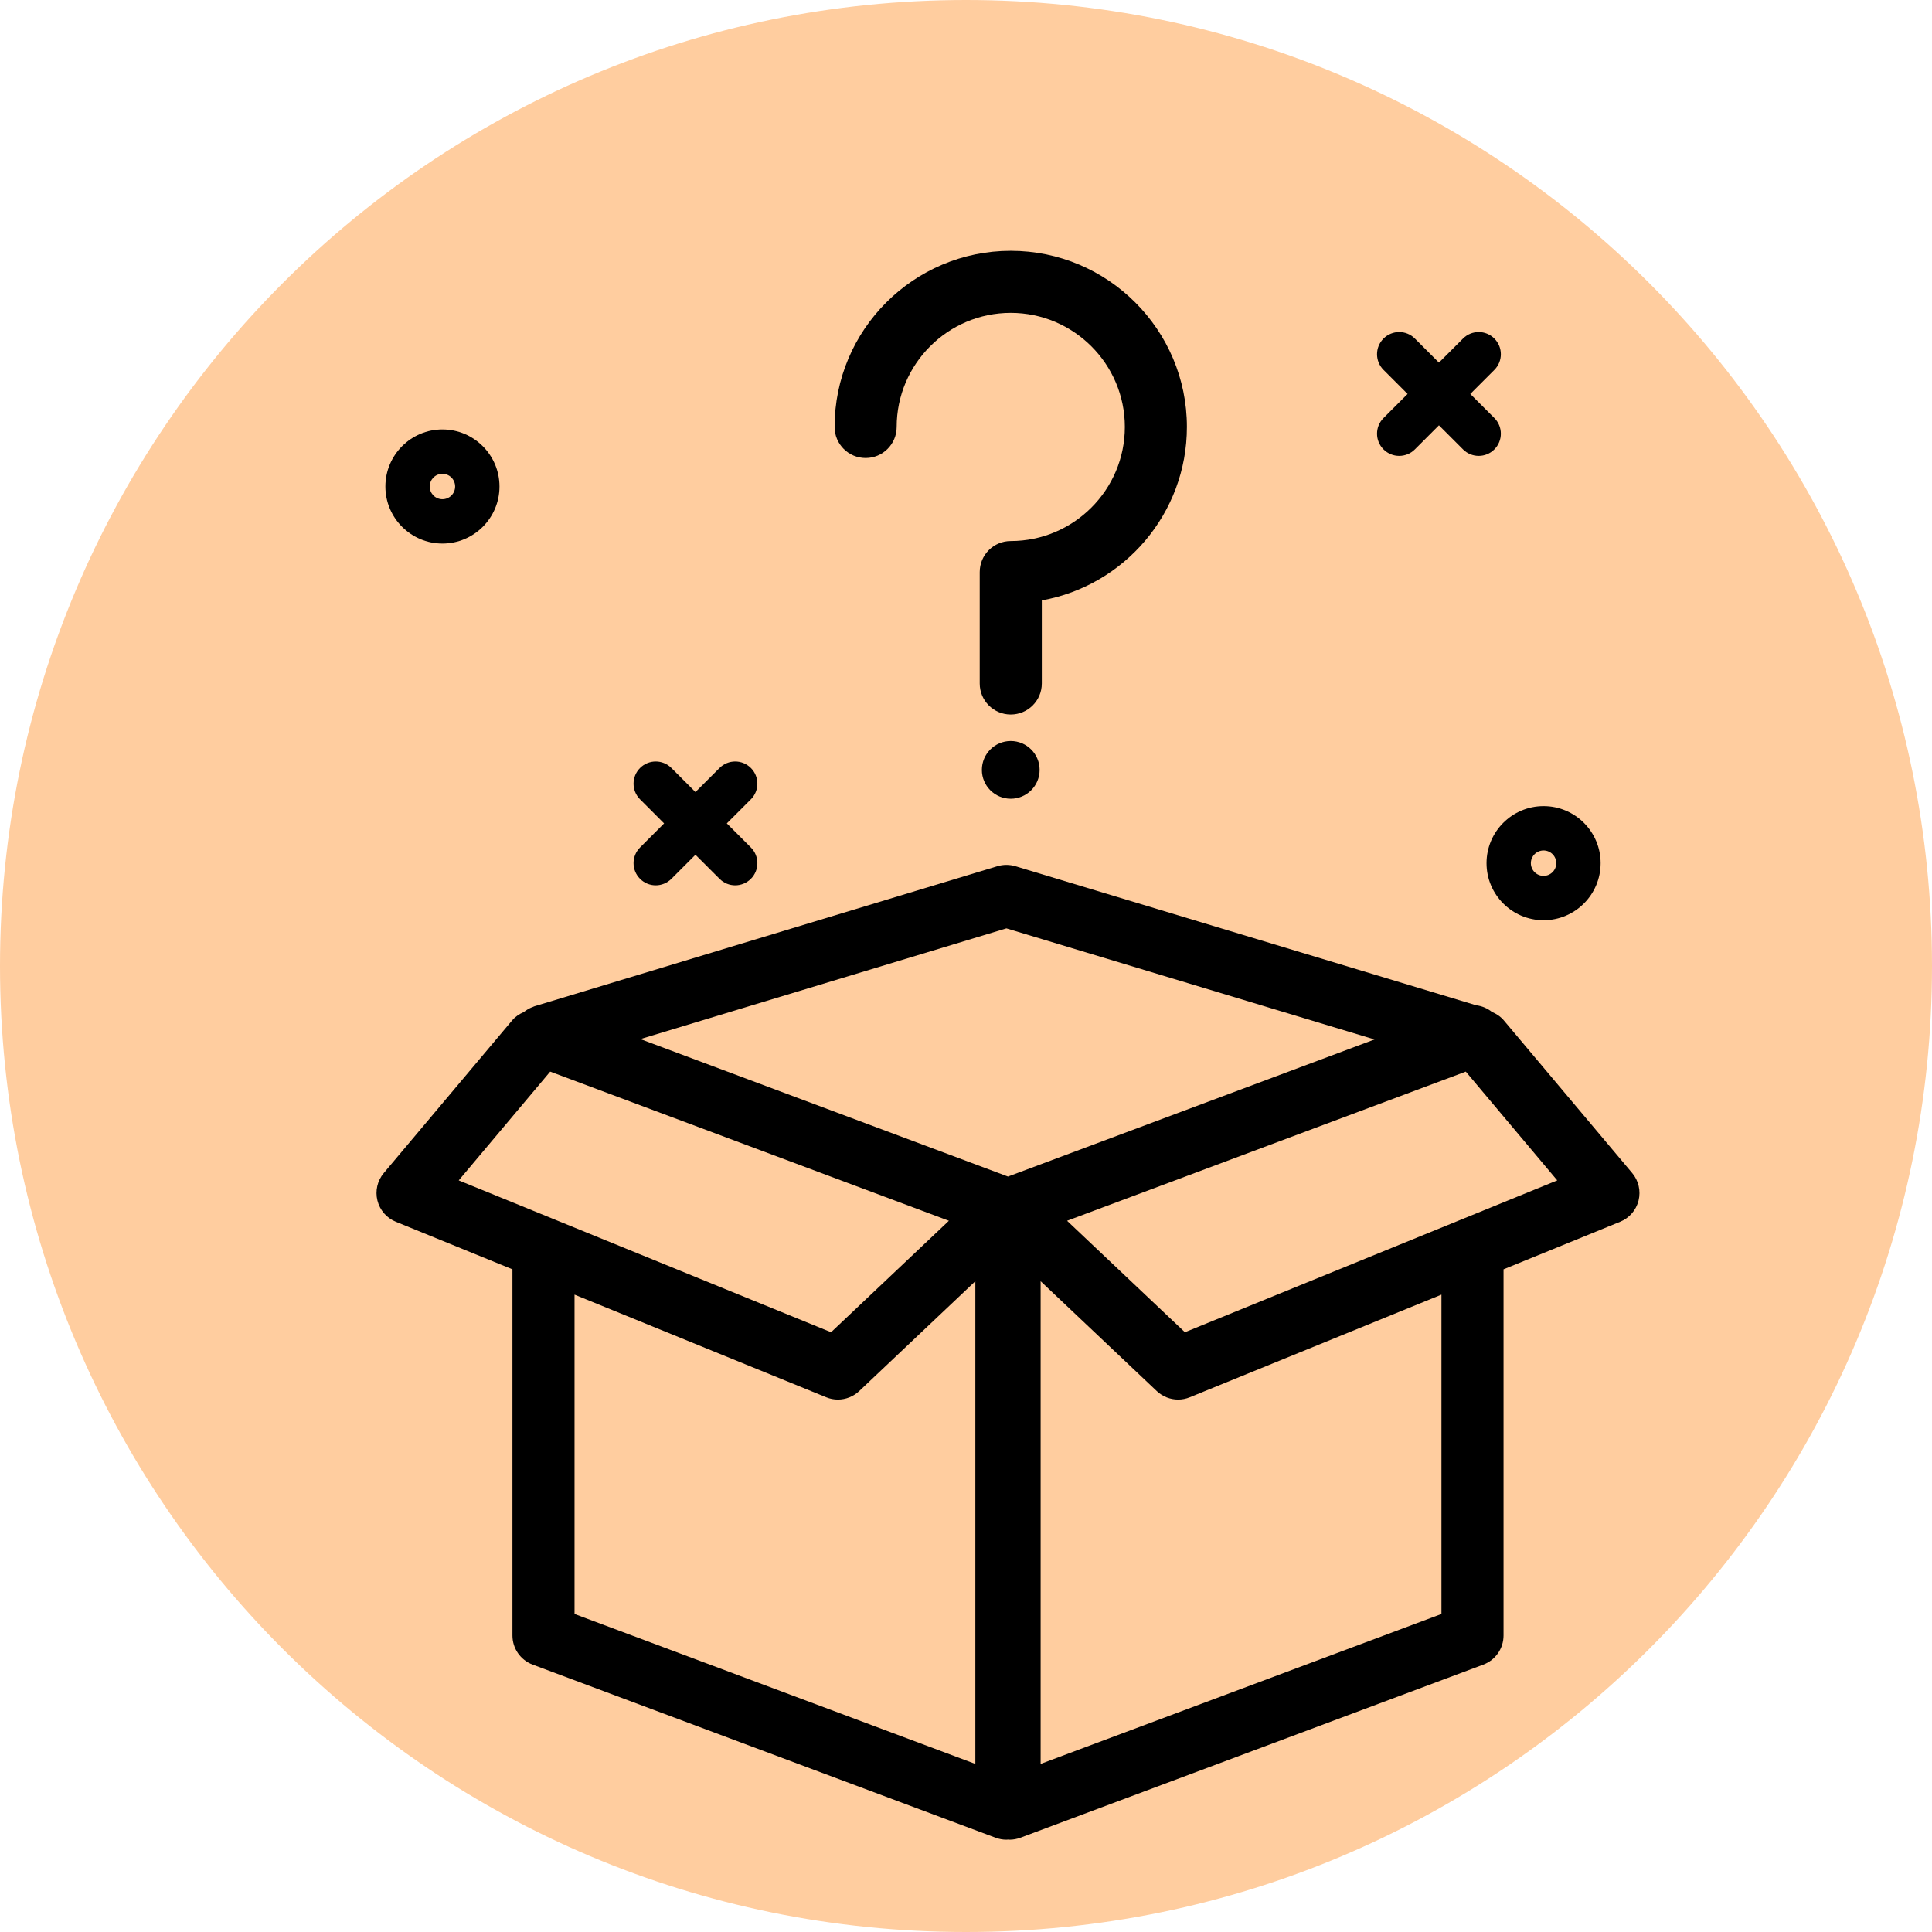
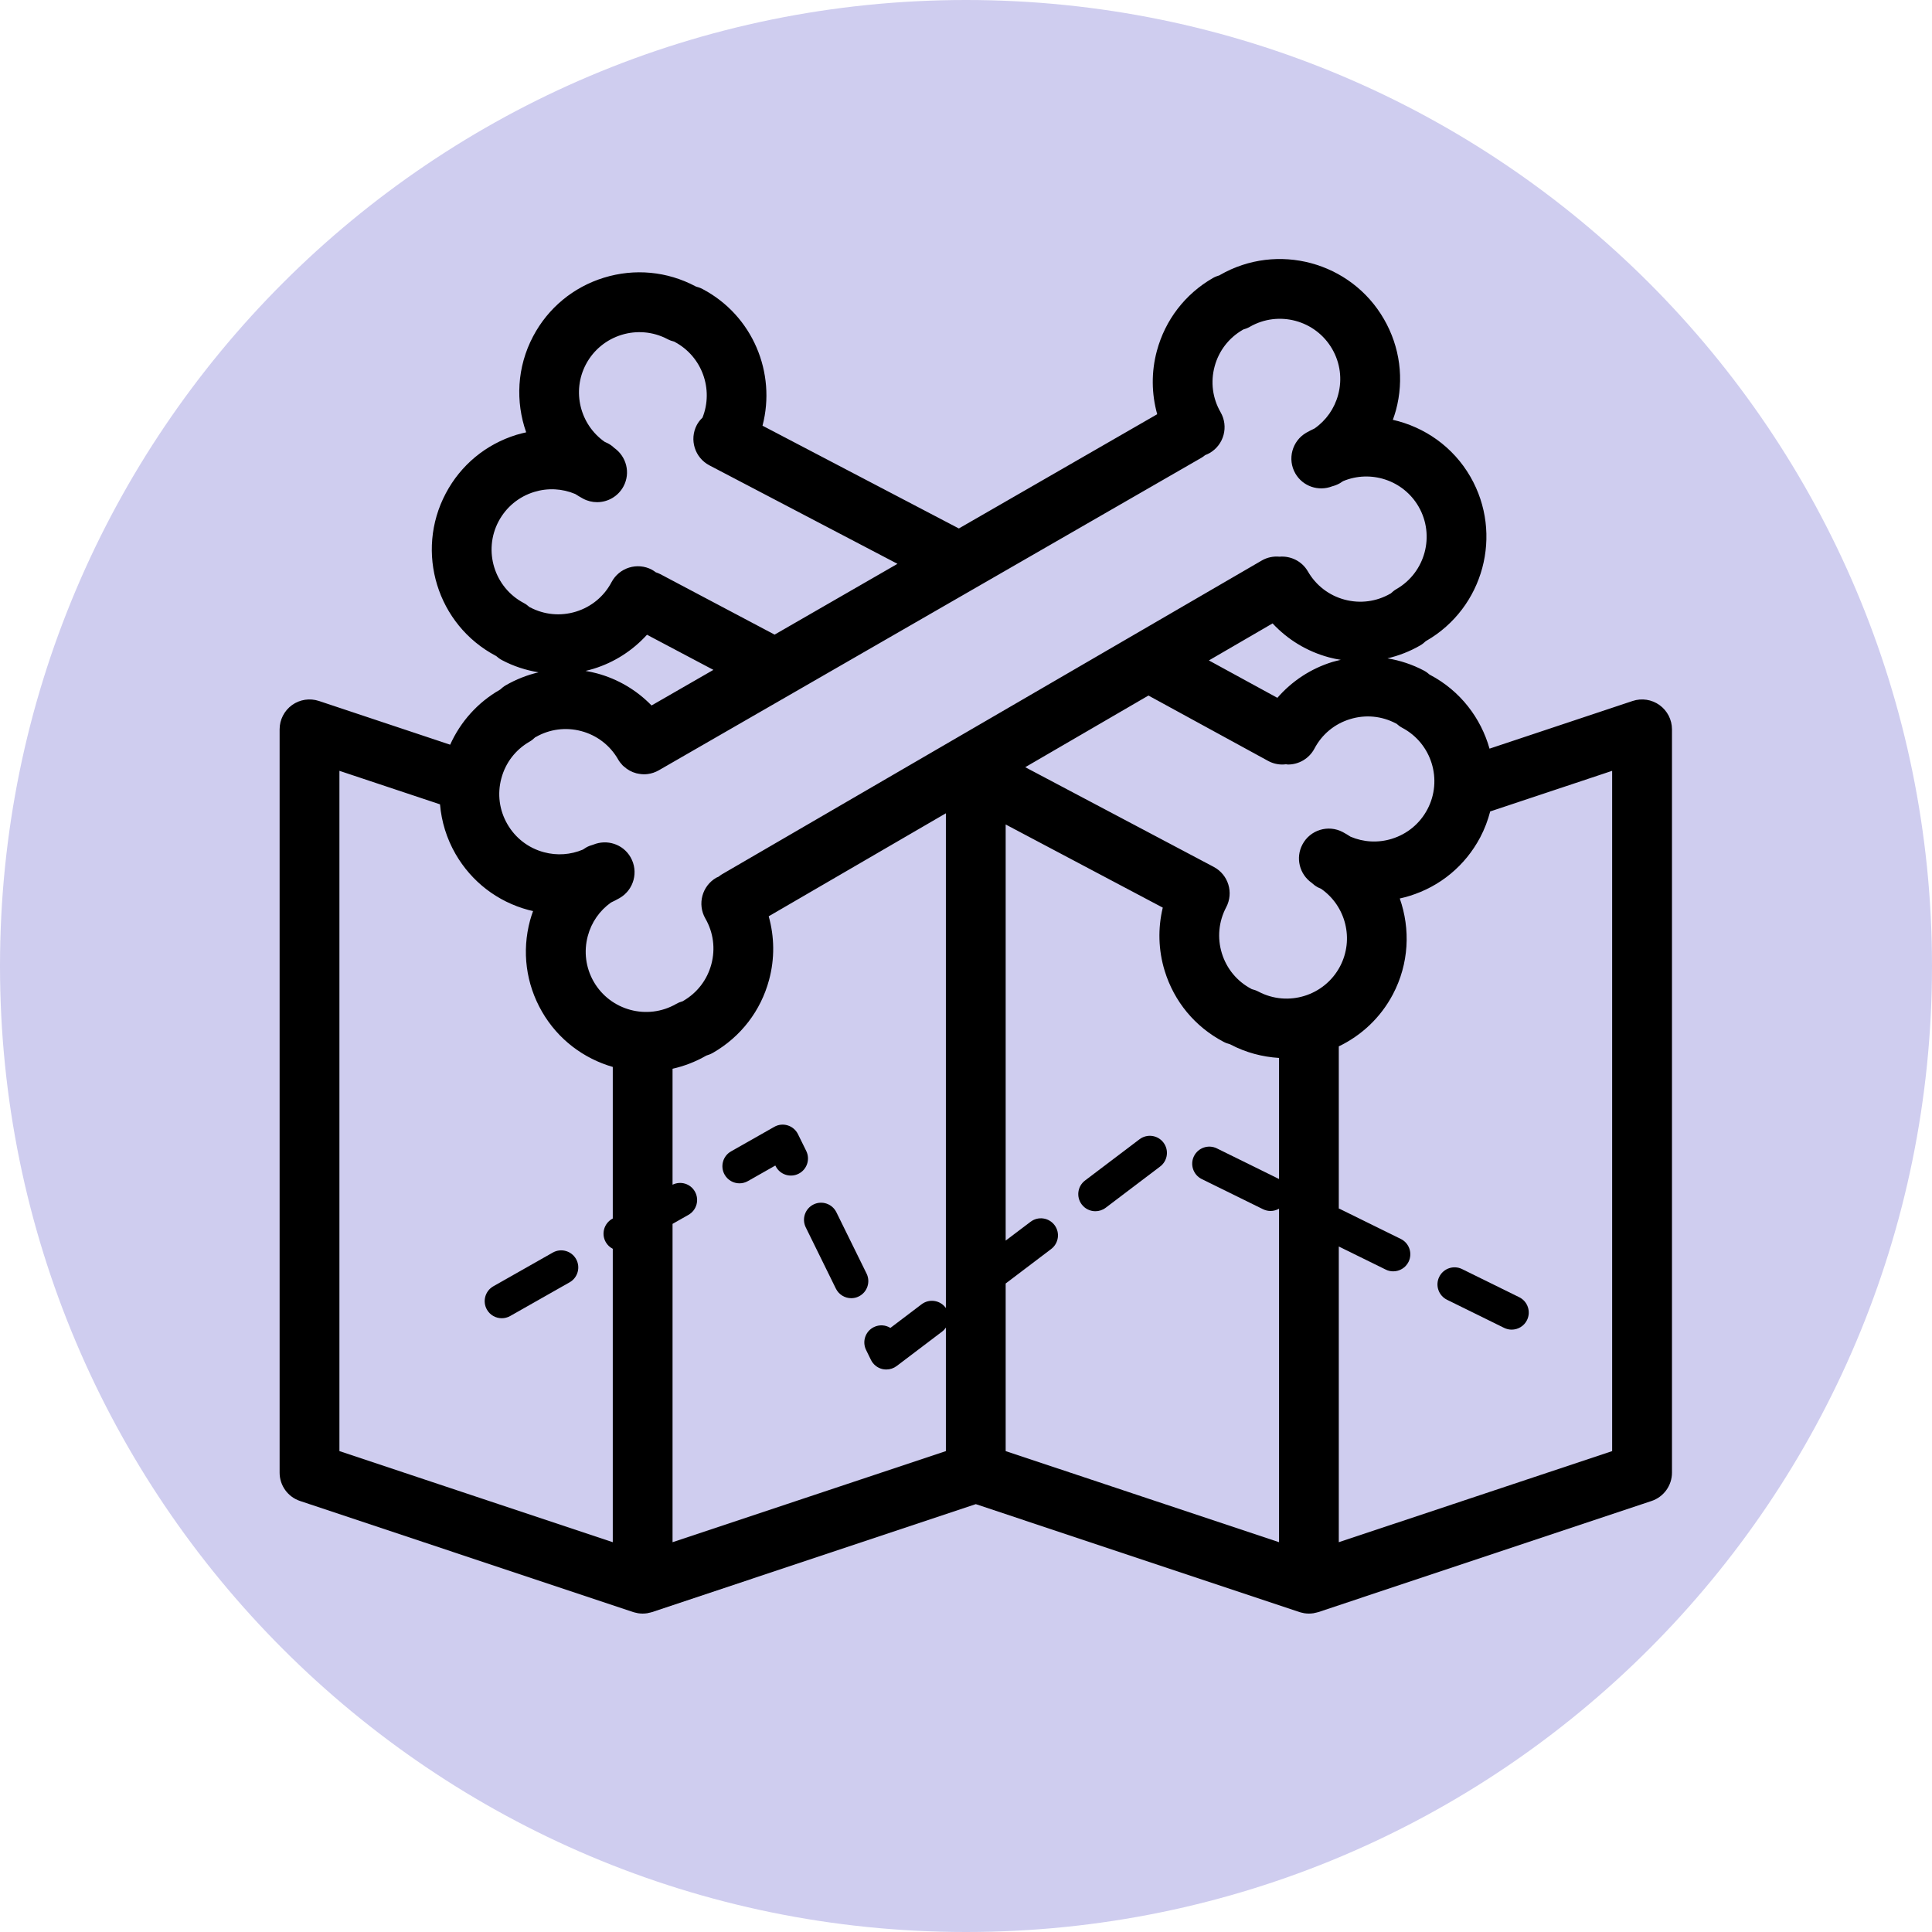
<svg xmlns="http://www.w3.org/2000/svg" width="92px" height="92px" viewBox="0 0 92 92" version="1.1">
  <defs />
  <g id="Page-1" stroke="none" stroke-width="1" fill="none" fill-rule="evenodd">
    <g>
-       <path d="M92,46 C92,71.405 71.406,92 46,92 C20.594,92 0,71.405 0,46 C0,20.595 20.594,0 46,0 C71.406,0 92,20.595 92,46" id="Fill-1" fill="#FFCD9F" />
-       <g id="Group-17" transform="translate(17, 11)" fill="#000000">
-         <path d="M4.068,11.562 C4.402,11.562 4.673,11.833 4.673,12.167 C4.673,12.501 4.402,12.772 4.068,12.772 C3.735,12.772 3.464,12.501 3.464,12.167 C3.464,11.833 3.735,11.562 4.068,11.562 M4.068,14.883 C5.567,14.883 6.785,13.665 6.785,12.167 C6.785,10.669 5.567,9.45 4.068,9.45 C2.57,9.45 1.352,10.669 1.352,12.167 C1.352,13.665 2.57,14.883 4.068,14.883" id="Fill-3" />
-         <path d="M56.503,29.498 C56.837,29.498 57.108,29.769 57.108,30.103 C57.108,30.437 56.837,30.708 56.503,30.708 C56.17,30.708 55.898,30.437 55.898,30.103 C55.898,29.769 56.17,29.498 56.503,29.498 M56.503,32.82 C58.002,32.82 59.22,31.602 59.22,30.103 C59.22,28.605 58.002,27.387 56.503,27.387 C55.005,27.387 53.787,28.605 53.787,30.103 C53.787,31.602 55.005,32.82 56.503,32.82" id="Fill-5" />
-         <path d="M39.424,52.44 L33.813,47.132 L52.8,40.029 L57.155,45.209 L39.424,52.44 Z M51.64,65.856 L32.554,72.996 L32.554,50.01 L38.084,55.242 C38.364,55.505 38.729,55.647 39.1,55.647 C39.288,55.647 39.477,55.611 39.658,55.536 L51.64,50.65 L51.64,65.856 Z M10.359,65.856 L10.359,50.65 L22.341,55.536 C22.522,55.611 22.712,55.647 22.899,55.647 C23.27,55.647 23.635,55.505 23.915,55.242 L29.445,50.01 L29.445,72.996 L10.359,65.856 Z M9.199,40.029 L28.186,47.132 L22.575,52.44 L4.844,45.209 L9.199,40.029 Z M30.924,33.208 L48.454,38.498 L31,45.026 L13.495,38.48 L30.924,33.208 Z M60.723,44.859 L54.617,37.597 C54.459,37.408 54.26,37.276 54.047,37.188 C53.83,37.014 53.57,36.904 53.293,36.87 L31.35,30.248 C31.071,30.165 30.775,30.165 30.495,30.248 L8.452,36.917 C8.421,36.926 8.394,36.943 8.364,36.955 C8.317,36.971 8.27,36.989 8.224,37.013 C8.18,37.033 8.139,37.059 8.098,37.084 C8.059,37.109 8.019,37.135 7.982,37.163 C7.966,37.175 7.949,37.184 7.934,37.197 C7.728,37.285 7.536,37.414 7.382,37.597 L1.276,44.859 C0.971,45.221 0.859,45.708 0.972,46.166 C1.086,46.624 1.411,47.002 1.849,47.179 L7.402,49.444 L7.402,66.882 C7.402,67.498 7.785,68.049 8.362,68.266 L30.405,76.51 C30.574,76.573 30.749,76.605 30.924,76.605 C30.949,76.605 30.974,76.6 31,76.599 C31.026,76.6 31.05,76.605 31.076,76.605 C31.251,76.605 31.425,76.573 31.594,76.51 L53.637,68.266 C54.215,68.049 54.597,67.498 54.597,66.882 L54.597,49.444 L60.15,47.179 C60.588,47.002 60.914,46.624 61.027,46.166 C61.14,45.708 61.028,45.221 60.723,44.859 L60.723,44.859 Z" id="Fill-7" />
-         <path d="M48.882,10.399 C49.088,10.606 49.358,10.709 49.629,10.709 C49.899,10.709 50.169,10.606 50.375,10.399 L51.521,9.253 L52.667,10.399 C52.874,10.606 53.144,10.709 53.414,10.709 C53.684,10.709 53.954,10.606 54.16,10.399 C54.572,9.987 54.572,9.318 54.16,8.906 L53.014,7.76 L54.16,6.614 C54.572,6.202 54.572,5.534 54.16,5.122 C53.748,4.709 53.08,4.709 52.667,5.122 L51.521,6.268 L50.375,5.122 C49.963,4.709 49.295,4.709 48.882,5.122 C48.47,5.534 48.47,6.202 48.882,6.614 L50.028,7.76 L48.882,8.906 C48.47,9.318 48.47,9.987 48.882,10.399" id="Fill-9" />
-         <path d="M13.479,30.849 C13.684,31.055 13.954,31.159 14.225,31.159 C14.495,31.159 14.764,31.055 14.972,30.849 L16.117,29.703 L17.264,30.849 C17.47,31.055 17.739,31.159 18.009,31.159 C18.28,31.159 18.55,31.055 18.756,30.849 C19.169,30.437 19.169,29.768 18.756,29.356 L17.61,28.21 L18.756,27.064 C19.169,26.652 19.169,25.984 18.756,25.571 C18.345,25.159 17.675,25.159 17.264,25.571 L16.117,26.717 L14.972,25.571 C14.559,25.159 13.89,25.159 13.479,25.571 C13.066,25.984 13.066,26.652 13.479,27.064 L14.624,28.21 L13.479,29.356 C13.066,29.768 13.066,30.437 13.479,30.849" id="Fill-11" />
-         <path d="M24.221,10.81 C25.037,10.81 25.699,10.148 25.699,9.331 C25.699,6.336 28.136,3.899 31.131,3.899 C34.126,3.899 36.564,6.336 36.564,9.331 C36.564,12.327 34.126,14.764 31.131,14.764 C30.315,14.764 29.653,15.425 29.653,16.242 L29.653,21.547 C29.653,22.363 30.315,23.025 31.131,23.025 C31.948,23.025 32.61,22.363 32.61,21.547 L32.61,17.59 C36.532,16.889 39.519,13.453 39.519,9.331 C39.519,4.706 35.757,0.943 31.131,0.943 C26.506,0.943 22.743,4.706 22.743,9.331 C22.743,10.148 23.405,10.81 24.221,10.81" id="Fill-13" />
-         <path d="M31.131,24.286 C30.372,24.286 29.756,24.902 29.756,25.661 C29.756,26.42 30.372,27.035 31.131,27.035 C31.89,27.035 32.506,26.42 32.506,25.661 C32.506,24.902 31.89,24.286 31.131,24.286" id="Fill-15" />
-       </g>
+       <path d="M92,46 C92,71.405 71.406,92 46,92 C20.594,92 0,71.405 0,46 C0,20.595 20.594,0 46,0 C71.406,0 92,20.595 92,46" id="Fill-1" fill="#CFCDEF" />
+       <path d="M76.769,69.1 L63.752,73.438 L63.752,59.357 L65.986,60.456 C66.1,60.514 66.224,60.54 66.344,60.54 C66.644,60.54 66.933,60.373 67.075,60.085 C67.272,59.683 67.108,59.195 66.704,58.997 L63.785,57.56 C63.775,57.555 63.764,57.552 63.752,57.548 L63.752,49.922 L63.752,49.827 C64.817,49.315 65.733,48.475 66.326,47.354 C67.1,45.889 67.166,44.237 66.656,42.785 C66.811,42.751 66.963,42.711 67.115,42.664 C68.575,42.216 69.772,41.224 70.487,39.873 C70.698,39.472 70.853,39.058 70.962,38.638 C70.972,38.633 70.984,38.633 70.996,38.629 L76.769,36.706 L76.769,69.1 Z M47.889,61.119 L50.056,59.477 C50.414,59.206 50.486,58.695 50.215,58.337 C49.943,57.979 49.434,57.908 49.075,58.18 L47.889,59.076 L47.889,39.261 L55.37,43.22 C55.133,44.204 55.156,45.239 55.462,46.233 C55.911,47.694 56.904,48.892 58.255,49.605 C58.361,49.663 58.474,49.704 58.586,49.731 C58.589,49.733 58.59,49.734 58.593,49.737 C59.334,50.127 60.12,50.329 60.907,50.378 L60.907,56.148 C60.892,56.14 60.88,56.129 60.864,56.122 L57.946,54.685 C57.541,54.486 57.054,54.654 56.855,55.057 C56.657,55.459 56.824,55.948 57.227,56.146 L60.145,57.582 C60.261,57.639 60.383,57.665 60.505,57.665 C60.645,57.665 60.783,57.626 60.907,57.557 L60.907,73.438 L47.889,69.1 L47.889,61.119 Z M32.026,58.28 L32.785,57.849 C33.175,57.627 33.312,57.131 33.09,56.741 C32.877,56.364 32.41,56.225 32.026,56.415 L32.026,50.893 C32.572,50.77 33.109,50.567 33.62,50.274 C33.623,50.271 33.626,50.268 33.63,50.267 C33.742,50.235 33.85,50.191 33.955,50.131 C35.278,49.368 36.227,48.136 36.623,46.66 C36.895,45.651 36.88,44.613 36.605,43.633 L45.042,38.728 L45.042,62.294 C45.036,62.285 45.032,62.275 45.026,62.266 C44.755,61.908 44.245,61.836 43.886,62.108 L42.4,63.234 C42.169,63.091 41.874,63.067 41.612,63.196 C41.209,63.393 41.044,63.881 41.242,64.284 L41.475,64.76 C41.583,64.978 41.782,65.137 42.017,65.193 C42.08,65.208 42.142,65.214 42.205,65.214 C42.38,65.214 42.553,65.158 42.697,65.05 L44.868,63.405 C44.938,63.352 44.995,63.288 45.042,63.218 L45.042,69.1 L32.026,73.438 L32.026,58.28 Z M16.163,36.706 L20.953,38.302 C21.023,39.123 21.268,39.927 21.691,40.663 C22.454,41.987 23.686,42.935 25.163,43.332 C25.235,43.352 25.311,43.367 25.384,43.384 C25.331,43.531 25.282,43.677 25.241,43.829 C24.843,45.305 25.044,46.847 25.808,48.172 C26.576,49.506 27.805,50.41 29.18,50.807 L29.18,58.025 L29.151,58.04 C28.761,58.262 28.623,58.759 28.846,59.149 C28.927,59.291 29.044,59.397 29.18,59.466 L29.18,73.438 L16.163,69.1 L16.163,36.706 Z M23.741,24.828 C24.101,24.15 24.703,23.652 25.436,23.426 C26.087,23.226 26.773,23.262 27.395,23.525 C27.517,23.601 27.639,23.679 27.77,23.748 C27.982,23.86 28.209,23.913 28.433,23.913 C28.944,23.913 29.438,23.637 29.694,23.154 C30.032,22.515 29.829,21.74 29.253,21.332 C29.166,21.25 29.069,21.175 28.956,21.116 C28.902,21.087 28.846,21.065 28.791,21.038 C27.625,20.219 27.22,18.638 27.902,17.347 C28.645,15.946 30.387,15.41 31.788,16.15 C31.892,16.205 31.998,16.242 32.109,16.269 C32.115,16.272 32.12,16.277 32.126,16.28 C33.435,16.974 33.989,18.541 33.452,19.888 C33.346,19.989 33.252,20.103 33.181,20.239 C32.816,20.936 33.086,21.796 33.782,22.16 L42.737,26.849 L36.886,30.22 L31.439,27.338 C31.37,27.302 31.299,27.276 31.229,27.252 C31.169,27.209 31.11,27.165 31.044,27.13 C30.349,26.762 29.488,27.028 29.12,27.723 C28.762,28.402 28.16,28.899 27.427,29.125 C26.692,29.351 25.915,29.277 25.236,28.918 C25.23,28.915 25.224,28.914 25.216,28.911 C25.133,28.835 25.043,28.767 24.938,28.713 C23.538,27.972 23,26.229 23.741,24.828 L23.741,24.828 Z M30.809,30.226 L33.971,31.899 L31.026,33.594 C30.319,32.868 29.431,32.336 28.427,32.066 C28.247,32.018 28.064,31.979 27.883,31.948 C28.011,31.918 28.137,31.885 28.265,31.846 C29.259,31.54 30.127,30.976 30.809,30.226 L30.809,30.226 Z M63.438,16.62 C63.821,17.285 63.922,18.059 63.721,18.8 C63.544,19.458 63.148,20.019 62.597,20.404 C62.467,20.467 62.336,20.529 62.208,20.603 C61.528,20.995 61.291,21.866 61.684,22.547 C62.041,23.166 62.791,23.409 63.434,23.159 C63.559,23.126 63.684,23.079 63.803,23.011 C63.855,22.98 63.904,22.944 63.956,22.912 C65.27,22.362 66.823,22.861 67.553,24.126 C68.344,25.499 67.871,27.261 66.498,28.051 C66.394,28.11 66.308,28.183 66.225,28.261 C66.219,28.264 66.213,28.266 66.207,28.269 C65.54,28.652 64.766,28.752 64.025,28.553 C63.285,28.354 62.666,27.878 62.282,27.213 C61.998,26.719 61.462,26.464 60.929,26.509 C60.645,26.482 60.349,26.537 60.083,26.692 L34.364,41.642 C34.312,41.673 34.267,41.711 34.219,41.747 C34.184,41.765 34.147,41.775 34.111,41.795 C33.431,42.187 33.197,43.058 33.589,43.74 C33.972,44.404 34.072,45.179 33.873,45.919 C33.673,46.662 33.199,47.28 32.533,47.663 C32.526,47.667 32.522,47.672 32.516,47.676 C32.407,47.707 32.3,47.747 32.2,47.806 C30.826,48.596 29.066,48.122 28.274,46.75 C27.892,46.085 27.791,45.311 27.991,44.569 C28.165,43.919 28.552,43.364 29.093,42.978 C29.232,42.912 29.37,42.843 29.505,42.765 C30.186,42.373 30.419,41.502 30.027,40.821 C29.666,40.193 28.901,39.953 28.248,40.223 C28.133,40.255 28.018,40.295 27.91,40.358 C27.857,40.389 27.808,40.424 27.756,40.457 C27.172,40.703 26.526,40.75 25.902,40.582 C25.162,40.384 24.541,39.907 24.159,39.242 C23.776,38.578 23.674,37.803 23.875,37.062 C24.073,36.32 24.549,35.702 25.215,35.318 C25.317,35.26 25.405,35.188 25.486,35.109 C25.494,35.106 25.498,35.104 25.506,35.101 C26.171,34.718 26.945,34.617 27.686,34.816 C28.427,35.015 29.047,35.491 29.43,36.155 L29.43,36.157 C29.491,36.263 29.564,36.357 29.645,36.441 C29.654,36.447 29.657,36.454 29.665,36.461 C29.678,36.475 29.695,36.487 29.71,36.5 C29.881,36.655 30.082,36.766 30.302,36.823 C30.34,36.833 30.381,36.84 30.422,36.847 C30.503,36.861 30.584,36.871 30.666,36.871 C30.724,36.871 30.785,36.866 30.846,36.859 C31.026,36.835 31.206,36.776 31.373,36.68 L57.214,21.797 C57.278,21.761 57.333,21.716 57.389,21.672 C57.459,21.645 57.531,21.613 57.6,21.574 C58.282,21.182 58.516,20.311 58.123,19.629 C57.739,18.964 57.639,18.19 57.839,17.45 C58.038,16.708 58.514,16.09 59.178,15.706 C59.185,15.703 59.19,15.698 59.197,15.693 C59.306,15.663 59.411,15.622 59.514,15.563 C60.886,14.773 62.647,15.247 63.438,16.62 L63.438,16.62 Z M60.599,29.686 C61.319,30.459 62.239,31.021 63.286,31.303 C63.472,31.353 63.658,31.391 63.846,31.421 C63.712,31.453 63.58,31.482 63.447,31.522 C62.414,31.841 61.519,32.435 60.827,33.23 L57.566,31.449 L60.599,29.686 Z M64.312,39.843 C64.192,39.767 64.072,39.69 63.943,39.623 C63.246,39.254 62.386,39.52 62.02,40.215 C61.681,40.855 61.883,41.632 62.459,42.038 C62.547,42.12 62.645,42.195 62.755,42.254 C62.806,42.281 62.859,42.3 62.911,42.325 C64.085,43.142 64.493,44.728 63.809,46.023 C63.068,47.423 61.325,47.961 59.925,47.219 C59.821,47.164 59.712,47.127 59.602,47.1 C59.596,47.097 59.592,47.092 59.586,47.089 C58.907,46.73 58.41,46.128 58.184,45.395 C57.958,44.662 58.031,43.885 58.389,43.205 C58.758,42.51 58.492,41.65 57.797,41.281 L48.821,36.533 L54.688,33.121 L60.38,36.23 C60.596,36.349 60.831,36.406 61.062,36.406 C61.12,36.406 61.178,36.401 61.236,36.393 C61.27,36.396 61.3,36.406 61.333,36.406 C61.843,36.406 62.337,36.129 62.593,35.647 C62.95,34.968 63.551,34.47 64.287,34.245 C65.019,34.019 65.797,34.091 66.475,34.451 C66.481,34.454 66.489,34.455 66.496,34.458 C66.579,34.533 66.669,34.602 66.773,34.657 C68.174,35.397 68.712,37.14 67.971,38.541 C67.612,39.22 67.01,39.717 66.276,39.944 C65.623,40.145 64.934,40.107 64.312,39.843 L64.312,39.843 Z M79.025,33.575 C78.654,33.307 78.177,33.236 77.743,33.38 L70.93,35.65 C70.519,34.195 69.543,32.901 68.106,32.14 C68.1,32.137 68.091,32.135 68.085,32.132 C68.001,32.057 67.912,31.989 67.808,31.934 C67.255,31.641 66.669,31.45 66.07,31.35 C66.609,31.223 67.135,31.02 67.626,30.736 C67.728,30.678 67.817,30.606 67.897,30.529 C67.904,30.525 67.912,30.523 67.918,30.518 C70.651,28.944 71.594,25.439 70.02,22.704 C69.192,21.268 67.829,20.332 66.326,19.991 C66.379,19.843 66.43,19.693 66.472,19.54 C66.87,18.064 66.668,16.523 65.904,15.199 C64.331,12.465 60.825,11.523 58.092,13.096 C58.086,13.1 58.081,13.105 58.075,13.109 C57.965,13.141 57.859,13.181 57.758,13.239 C56.434,14.001 55.486,15.234 55.089,16.71 C54.818,17.715 54.833,18.749 55.105,19.725 L45.66,25.165 L36.31,20.271 C36.969,17.76 35.849,15.028 33.456,13.764 C33.352,13.708 33.243,13.671 33.136,13.644 C33.129,13.641 33.124,13.637 33.118,13.633 C31.767,12.919 30.22,12.774 28.759,13.223 C27.299,13.673 26.101,14.664 25.387,16.015 C24.611,17.481 24.544,19.134 25.056,20.587 C24.902,20.621 24.75,20.658 24.596,20.705 C23.137,21.155 21.939,22.146 21.226,23.497 C19.75,26.286 20.819,29.754 23.607,31.229 C23.613,31.232 23.619,31.233 23.625,31.237 C23.709,31.311 23.8,31.381 23.904,31.435 C24.457,31.728 25.046,31.916 25.645,32.016 C25.105,32.142 24.579,32.348 24.084,32.633 C23.983,32.692 23.895,32.765 23.811,32.842 C23.808,32.847 23.8,32.847 23.794,32.85 C22.738,33.459 21.927,34.371 21.436,35.462 L15.19,33.38 C14.755,33.236 14.277,33.307 13.905,33.575 C13.536,33.843 13.315,34.272 13.315,34.73 L13.315,70.126 C13.315,70.739 13.707,71.283 14.29,71.476 L30.151,76.765 C30.155,76.765 30.157,76.766 30.16,76.767 C30.213,76.784 30.267,76.795 30.322,76.806 C30.34,76.81 30.36,76.817 30.378,76.82 C30.453,76.831 30.527,76.838 30.602,76.838 C30.677,76.838 30.753,76.831 30.826,76.82 C30.845,76.817 30.863,76.81 30.881,76.806 C30.936,76.795 30.991,76.784 31.046,76.767 C31.049,76.766 31.05,76.765 31.052,76.765 L46.467,71.626 L61.88,76.765 C61.882,76.765 61.885,76.766 61.888,76.767 C61.94,76.784 61.993,76.795 62.048,76.806 C62.068,76.81 62.086,76.817 62.105,76.82 C62.179,76.831 62.255,76.838 62.33,76.838 C62.404,76.838 62.48,76.831 62.553,76.82 C62.572,76.817 62.59,76.81 62.608,76.806 C62.663,76.795 62.718,76.784 62.773,76.767 C62.775,76.766 62.776,76.765 62.781,76.765 L78.644,71.476 C79.225,71.283 79.618,70.739 79.618,70.126 L79.618,34.73 C79.618,34.272 79.397,33.843 79.025,33.575 L79.025,33.575 Z" id="Fill-3" fill="#000000" />
+       <path d="M68.535,60.803 C68.336,61.206 68.502,61.694 68.905,61.893 L71.625,63.232 C71.742,63.289 71.864,63.316 71.984,63.316 C72.285,63.316 72.574,63.149 72.715,62.861 C72.913,62.459 72.747,61.971 72.344,61.772 L69.624,60.433 C69.22,60.233 68.732,60.401 68.535,60.803" id="Fill-5" fill="#000000" />
+       <path d="M54.263,54.251 L51.668,56.215 C51.31,56.487 51.24,56.997 51.512,57.355 C51.672,57.566 51.914,57.677 52.16,57.677 C52.332,57.677 52.504,57.624 52.651,57.513 L55.245,55.548 C55.604,55.277 55.675,54.767 55.403,54.409 C55.132,54.05 54.622,53.98 54.263,54.251" id="Fill-7" fill="#000000" />
+       <path d="M26.322,59.647 L23.492,61.252 C23.101,61.474 22.965,61.971 23.186,62.361 C23.336,62.626 23.611,62.773 23.894,62.773 C24.03,62.773 24.168,62.739 24.295,62.667 L27.125,61.062 C27.516,60.84 27.653,60.343 27.431,59.953 C27.209,59.562 26.713,59.425 26.322,59.647" id="Fill-9" fill="#000000" />
+       <path d="M38.392,54.807 L37.999,54.009 C37.9,53.807 37.723,53.657 37.509,53.59 C37.293,53.523 37.061,53.549 36.868,53.661 L34.811,54.828 C34.421,55.049 34.285,55.546 34.506,55.936 C34.655,56.2 34.93,56.349 35.214,56.349 C35.35,56.349 35.488,56.314 35.615,56.242 L36.921,55.501 L36.932,55.525 C37.131,55.928 37.617,56.095 38.021,55.896 C38.425,55.698 38.59,55.21 38.392,54.807" id="Fill-11" fill="#000000" />
+       <path d="M41.265,60.646 L39.828,57.727 C39.63,57.324 39.143,57.157 38.74,57.355 C38.336,57.554 38.171,58.041 38.369,58.445 L39.805,61.365 C39.947,61.651 40.236,61.819 40.536,61.819 C40.656,61.819 40.778,61.793 40.894,61.735 C41.297,61.537 41.463,61.049 41.265,60.646" id="Fill-13" fill="#000000" />
    </g>
  </g>
</svg>
